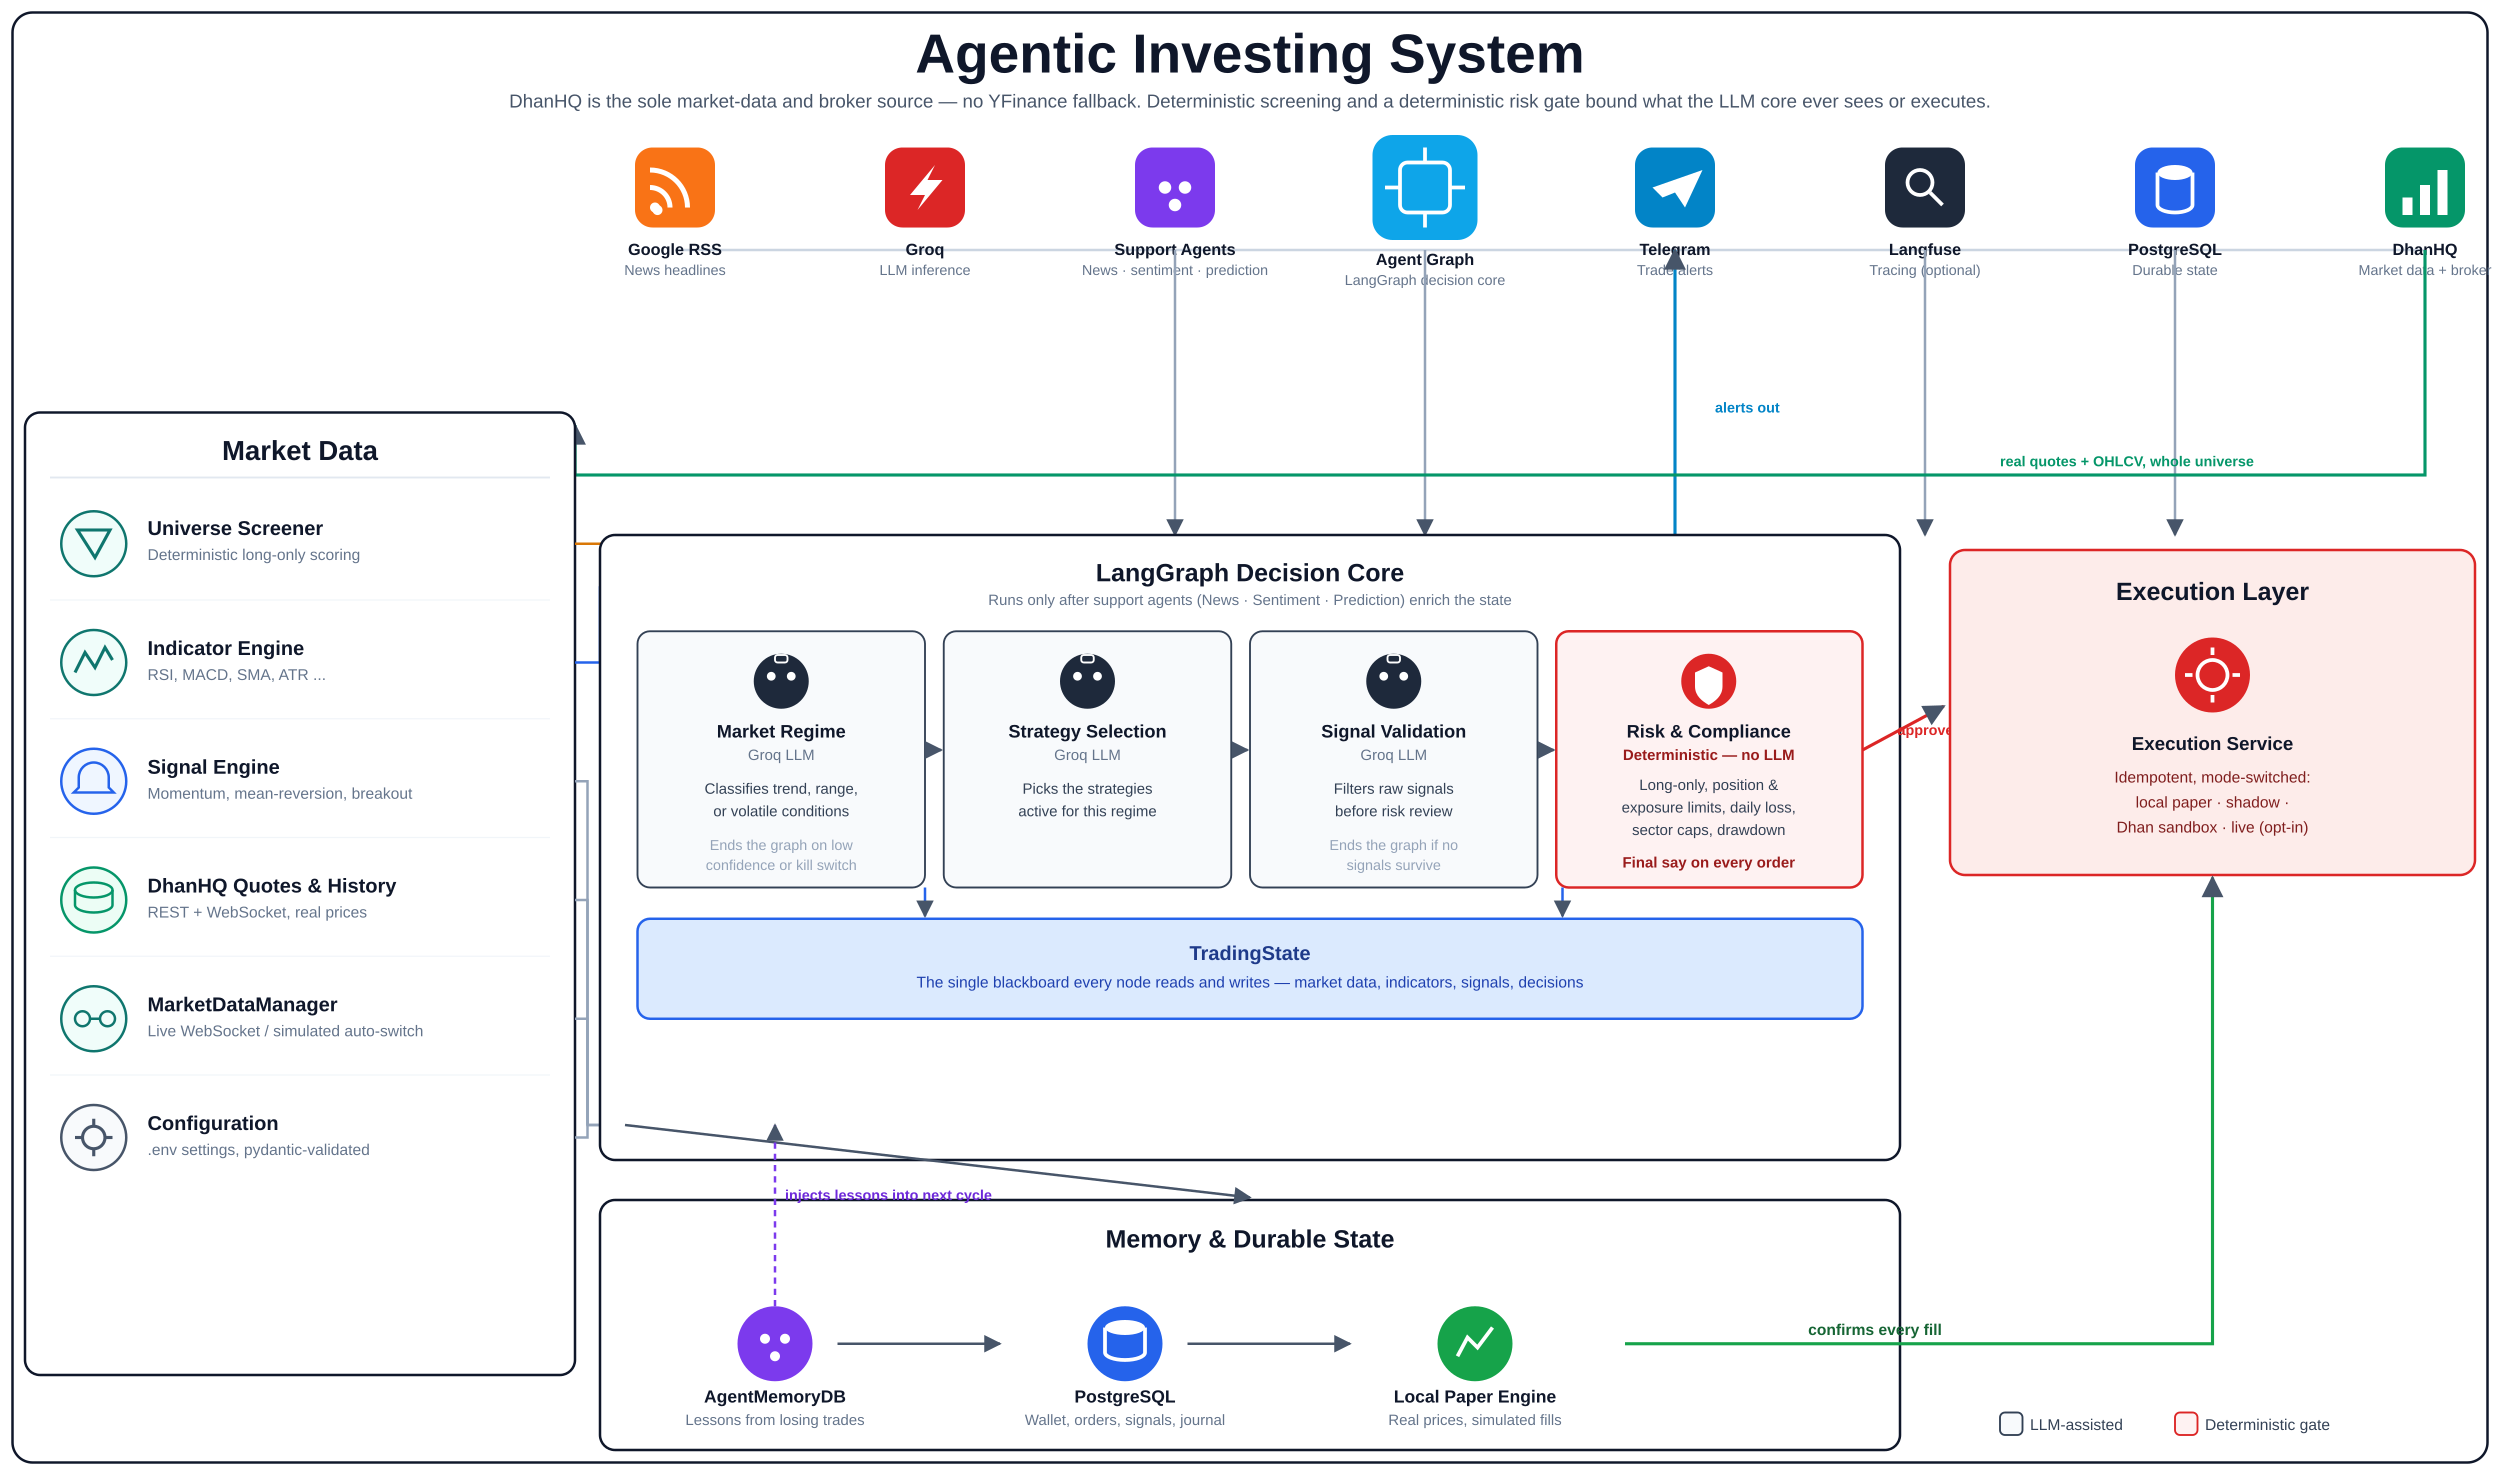
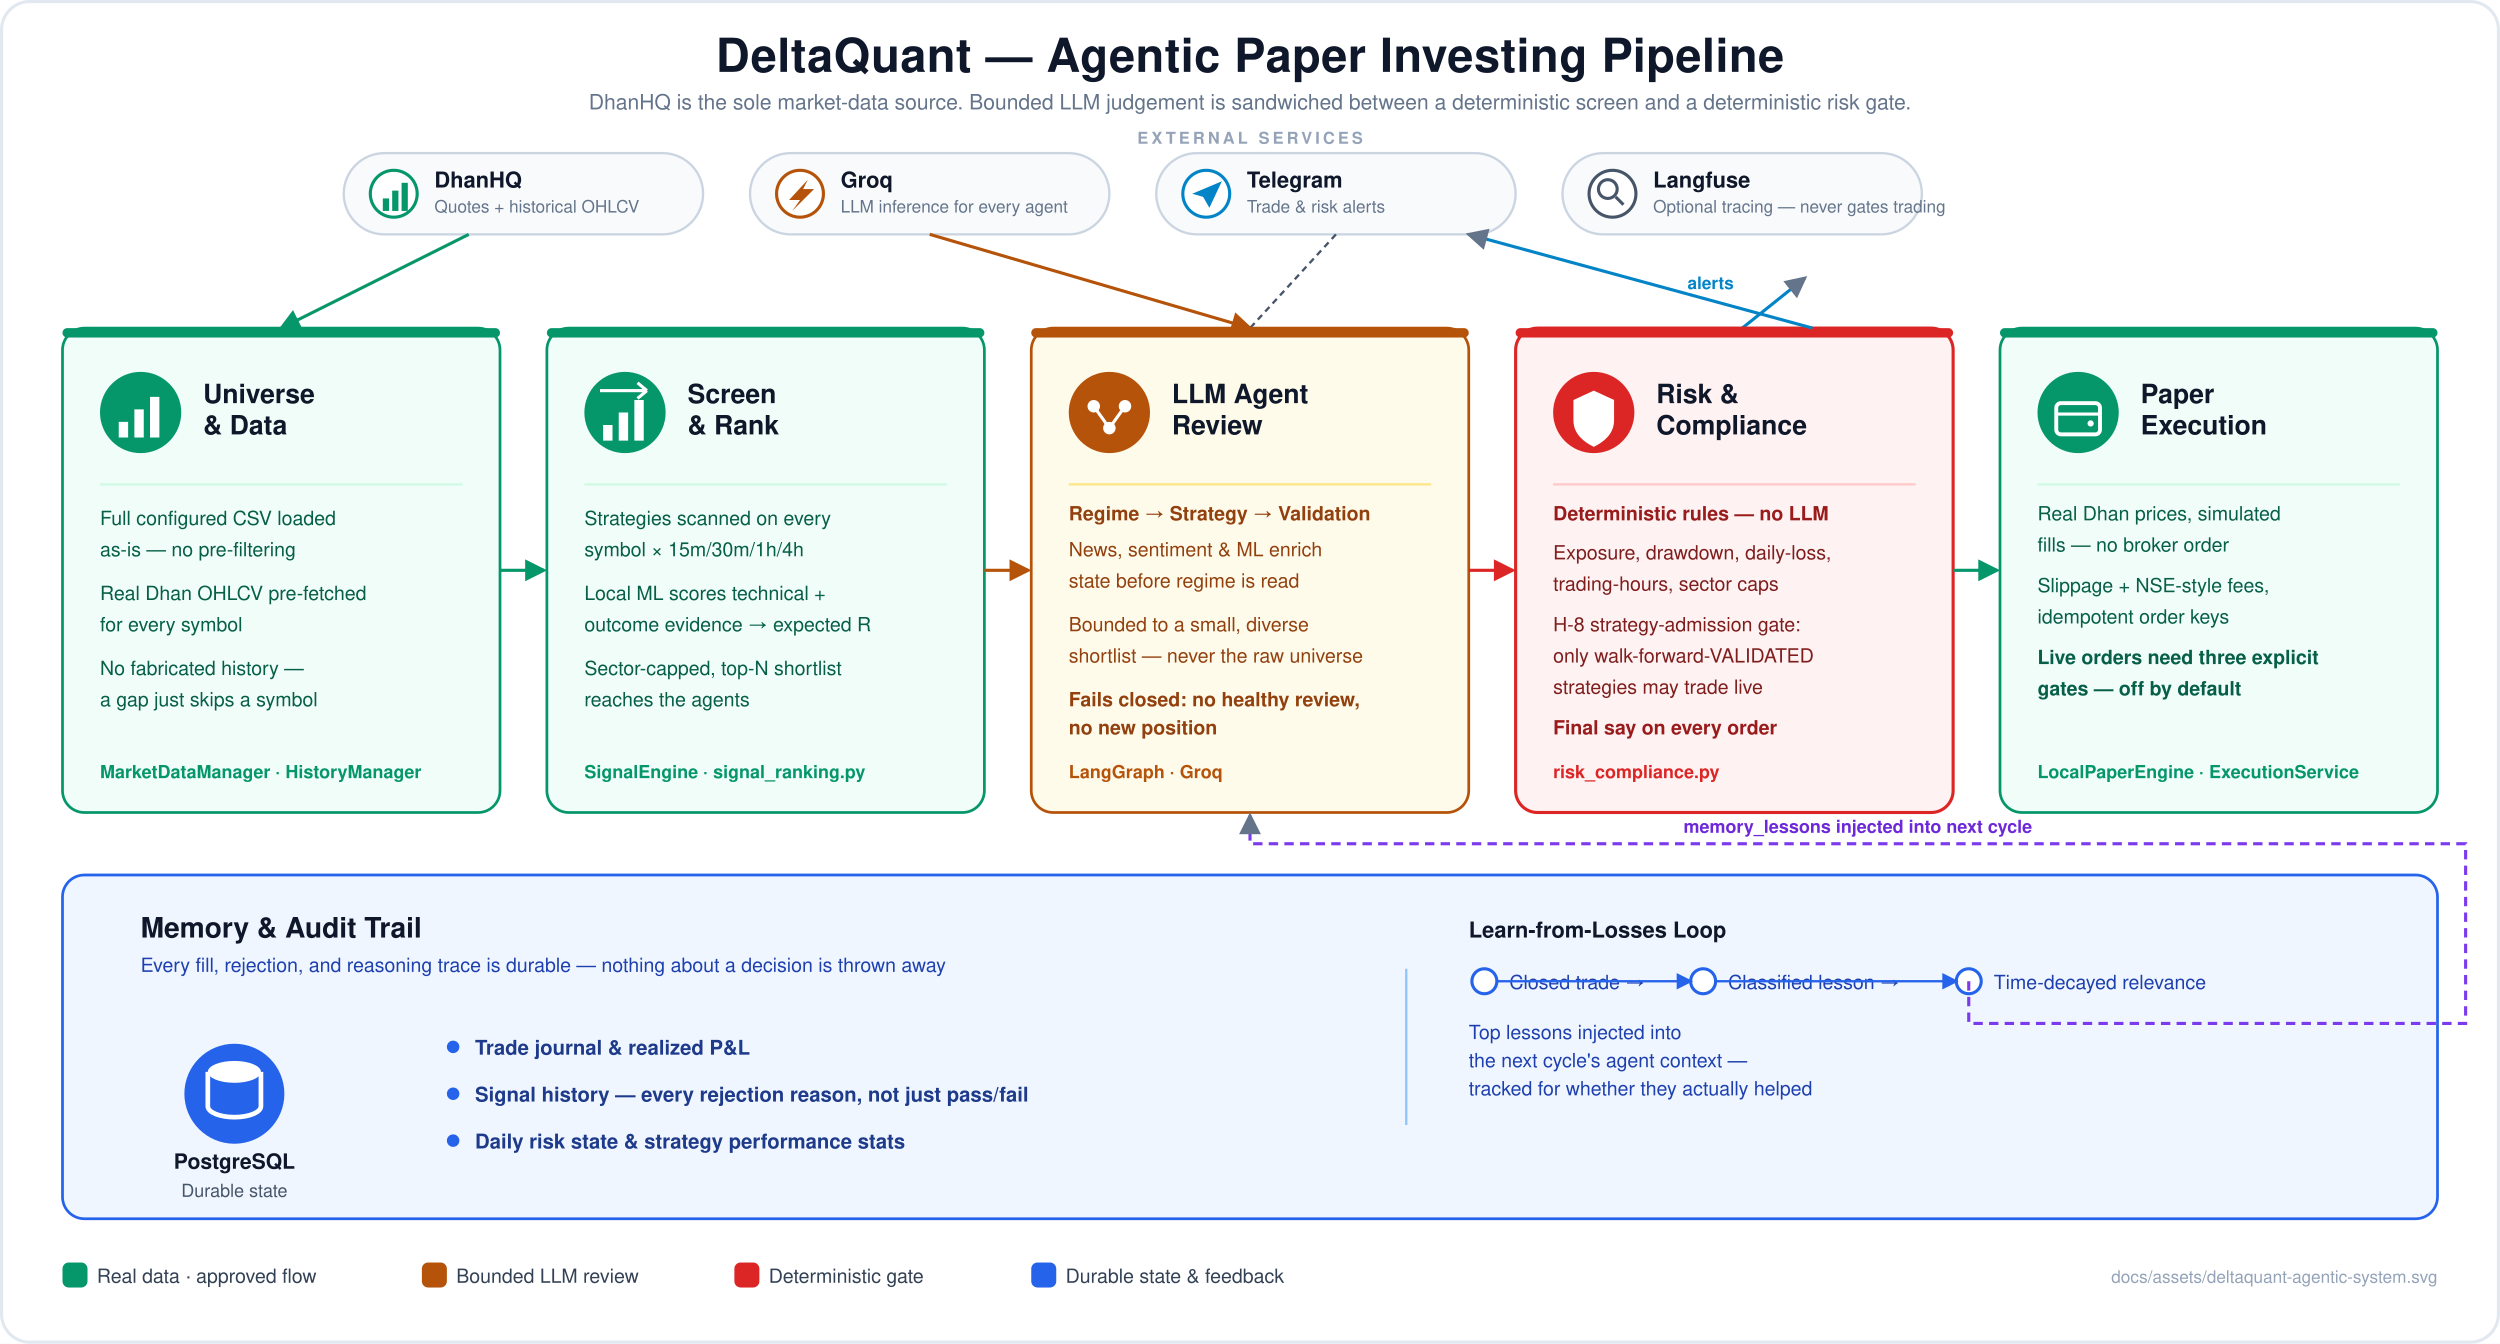
- <svg xmlns="http://www.w3.org/2000/svg" viewBox="0 0 2000 1180" role="img" aria-label="DeltaQuant agentic trading system: external services feed a deterministic market-data pipeline and a four-agent LangGraph decision core; the risk-approved output reaches an execution layer, while durable memory (Postgres, AgentMemoryDB, the local paper engine) records every trade and feeds lessons back into the pipeline.">
+ <svg xmlns="http://www.w3.org/2000/svg" viewBox="0 0 1600 860" role="img" aria-label="DeltaQuant pipeline: DhanHQ, Groq, Telegram and Langfuse feed a five-stage flow -- Universe and Data, Screen and Rank, LLM Agent Review, Risk and Compliance, and Paper Execution -- with a Postgres-backed memory and audit layer feeding lessons back into the next cycle.">
  <defs>
-     <marker id="arrow" viewBox="0 0 10 10" refX="9" refY="5" markerWidth="7" markerHeight="7" orient="auto-start-reverse">
-       <path d="M0,0 L10,5 L0,10 z" fill="#475569" />
+     <marker id="arrow" viewBox="0 0 10 10" refX="8.5" refY="5" markerWidth="7" markerHeight="7" orient="auto-start-reverse">
+       <path d="M0,0 L10,5 L0,10 z" fill="#64748b" />
+     </marker>
+     <marker id="arrowGreen" viewBox="0 0 10 10" refX="8.5" refY="5" markerWidth="7" markerHeight="7" orient="auto-start-reverse">
+       <path d="M0,0 L10,5 L0,10 z" fill="#059669" />
+     </marker>
+     <marker id="arrowAmber" viewBox="0 0 10 10" refX="8.5" refY="5" markerWidth="7" markerHeight="7" orient="auto-start-reverse">
+       <path d="M0,0 L10,5 L0,10 z" fill="#b45309" />
+     </marker>
+     <marker id="arrowRed" viewBox="0 0 10 10" refX="8.5" refY="5" markerWidth="7" markerHeight="7" orient="auto-start-reverse">
+       <path d="M0,0 L10,5 L0,10 z" fill="#dc2626" />
+     </marker>
+     <marker id="arrowBlue" viewBox="0 0 10 10" refX="8.5" refY="5" markerWidth="7" markerHeight="7" orient="auto-start-reverse">
+       <path d="M0,0 L10,5 L0,10 z" fill="#2563eb" />
    </marker>
  </defs>
-   <rect x="0" y="0" width="2000" height="1180" fill="#ffffff" />
-   <rect x="10" y="10" width="1980" height="1160" rx="16" fill="none" stroke="#0f172a" stroke-width="2" />
-   <text x="1000" y="58" text-anchor="middle" font-family="Segoe UI, Arial, sans-serif" font-size="44" font-weight="800" fill="#0f172a">
-     Agentic Investing System
+   <rect x="0" y="0" width="1600" height="860" fill="#ffffff" />
+   <rect x="1" y="1" width="1598" height="858" rx="18" fill="none" stroke="#e2e8f0" stroke-width="2" />
+   <text x="800" y="46" text-anchor="middle" font-family="Segoe UI, Helvetica, Arial, sans-serif" font-size="30" font-weight="800" fill="#0f172a" letter-spacing="0.3">
+     DeltaQuant — Agentic Paper Investing Pipeline
  </text>
-   <text x="1000" y="86" text-anchor="middle" font-family="Segoe UI, Arial, sans-serif" font-size="15" fill="#475569">
-     DhanHQ is the sole market-data and broker source — no YFinance fallback. Deterministic screening and a deterministic risk gate bound what the LLM core ever sees or executes.
+   <text x="800" y="70" text-anchor="middle" font-family="Segoe UI, Helvetica, Arial, sans-serif" font-size="13.5" fill="#64748b">
+     DhanHQ is the sole market-data source. Bounded LLM judgement is sandwiched between a deterministic screen and a deterministic risk gate.
  </text>
-   <line x1="540" y1="200" x2="1940" y2="200" stroke="#cbd5e1" stroke-width="2" />
-   <g>
-     <rect x="508" y="118" width="64" height="64" rx="14" fill="#f97316" />
-     <path d="M 522 168 A 4 4 0 1 1 522 168.1" fill="#ffffff" />
-     <circle cx="524" cy="166" r="4" fill="#ffffff" />
-     <path d="M 520 150 a 16 16 0 0 1 16 16" fill="none" stroke="#ffffff" stroke-width="4" />
-     <path d="M 520 136 a 30 30 0 0 1 30 30" fill="none" stroke="#ffffff" stroke-width="4" />
-     <text x="540" y="204" text-anchor="middle" font-family="Segoe UI, Arial" font-size="13" font-weight="700" fill="#0f172a">Google RSS</text>
-     <text x="540" y="220" text-anchor="middle" font-family="Segoe UI, Arial" font-size="11.5" fill="#64748b">News headlines</text>
-   </g>
-   <g>
-     <rect x="708" y="118" width="64" height="64" rx="14" fill="#dc2626" />
-     <polygon points="748,132 728,156 740,156 734,168 754,144 742,144" fill="#ffffff" />
-     <text x="740" y="204" text-anchor="middle" font-family="Segoe UI, Arial" font-size="13" font-weight="700" fill="#0f172a">Groq</text>
-     <text x="740" y="220" text-anchor="middle" font-family="Segoe UI, Arial" font-size="11.5" fill="#64748b">LLM inference</text>
-   </g>
-   <g>
-     <rect x="908" y="118" width="64" height="64" rx="14" fill="#7c3aed" />
-     <circle cx="932" cy="150" r="5" fill="#ffffff" />
-     <circle cx="948" cy="150" r="5" fill="#ffffff" />
-     <circle cx="940" cy="164" r="5" fill="#ffffff" />
-     <text x="940" y="204" text-anchor="middle" font-family="Segoe UI, Arial" font-size="13" font-weight="700" fill="#0f172a">Support Agents</text>
-     <text x="940" y="220" text-anchor="middle" font-family="Segoe UI, Arial" font-size="11.5" fill="#64748b">News · sentiment · prediction</text>
-   </g>
-   <g>
-     <rect x="1098" y="108" width="84" height="84" rx="16" fill="#0ea5e9" />
-     <rect x="1120" y="130" width="40" height="40" rx="6" fill="none" stroke="#ffffff" stroke-width="3" />
-     <line x1="1140" y1="118" x2="1140" y2="130" stroke="#ffffff" stroke-width="3" />
-     <line x1="1140" y1="170" x2="1140" y2="182" stroke="#ffffff" stroke-width="3" />
-     <line x1="1108" y1="150" x2="1120" y2="150" stroke="#ffffff" stroke-width="3" />
-     <line x1="1160" y1="150" x2="1172" y2="150" stroke="#ffffff" stroke-width="3" />
-     <text x="1140" y="212" text-anchor="middle" font-family="Segoe UI, Arial" font-size="13" font-weight="700" fill="#0f172a">Agent Graph</text>
-     <text x="1140" y="228" text-anchor="middle" font-family="Segoe UI, Arial" font-size="11.5" fill="#64748b">LangGraph decision core</text>
-   </g>
-   <g>
-     <rect x="1308" y="118" width="64" height="64" rx="14" fill="#0284c7" />
-     <polygon points="1322,150 1362,136 1348,166 1340,154 1330,158" fill="#ffffff" />
-     <text x="1340" y="204" text-anchor="middle" font-family="Segoe UI, Arial" font-size="13" font-weight="700" fill="#0f172a">Telegram</text>
-     <text x="1340" y="220" text-anchor="middle" font-family="Segoe UI, Arial" font-size="11.5" fill="#64748b">Trade alerts</text>
-   </g>
-   <g>
-     <rect x="1508" y="118" width="64" height="64" rx="14" fill="#1e293b" />
-     <circle cx="1536" cy="146" r="10" fill="none" stroke="#ffffff" stroke-width="3" />
-     <line x1="1544" y1="154" x2="1554" y2="164" stroke="#ffffff" stroke-width="3" />
-     <text x="1540" y="204" text-anchor="middle" font-family="Segoe UI, Arial" font-size="13" font-weight="700" fill="#0f172a">Langfuse</text>
-     <text x="1540" y="220" text-anchor="middle" font-family="Segoe UI, Arial" font-size="11.5" fill="#64748b">Tracing (optional)</text>
-   </g>
-   <g>
-     <rect x="1708" y="118" width="64" height="64" rx="14" fill="#2563eb" />
-     <ellipse cx="1740" cy="138" rx="14" ry="6" fill="#ffffff" />
-     <path d="M 1726 138 L 1726 164 A 14 6 0 0 0 1754 164 L 1754 138" fill="none" stroke="#ffffff" stroke-width="3" />
-     <text x="1740" y="204" text-anchor="middle" font-family="Segoe UI, Arial" font-size="13" font-weight="700" fill="#0f172a">PostgreSQL</text>
-     <text x="1740" y="220" text-anchor="middle" font-family="Segoe UI, Arial" font-size="11.5" fill="#64748b">Durable state</text>
-   </g>
-   <g>
-     <rect x="1908" y="118" width="64" height="64" rx="14" fill="#059669" />
-     <rect x="1922" y="158" width="8" height="14" fill="#ffffff" />
-     <rect x="1936" y="148" width="8" height="24" fill="#ffffff" />
-     <rect x="1950" y="136" width="8" height="36" fill="#ffffff" />
-     <text x="1940" y="204" text-anchor="middle" font-family="Segoe UI, Arial" font-size="13" font-weight="700" fill="#0f172a">DhanHQ</text>
-     <text x="1940" y="220" text-anchor="middle" font-family="Segoe UI, Arial" font-size="11.5" fill="#64748b">Market data + broker</text>
-   </g>
-   <g stroke="#94a3b8" stroke-width="2" marker-end="url(#arrow)" fill="none">
-     <line x1="940" y1="200" x2="940" y2="428" />
-     <line x1="1140" y1="200" x2="1140" y2="428" />
-     <line x1="1540" y1="200" x2="1540" y2="428" />
-     <line x1="1740" y1="200" x2="1740" y2="428" />
-   </g>
-   <g stroke="#0284c7" stroke-width="2.5" marker-end="url(#arrow)" fill="none">
-     <line x1="1340" y1="428" x2="1340" y2="200" />
-   </g>
-   <text x="1372" y="330" font-family="Segoe UI, Arial" font-size="11.5" fill="#0284c7" font-weight="600">alerts out</text>
-   <polyline points="1940,200 1940,380 460,380 460,340" fill="none" stroke="#059669" stroke-width="2.5" marker-end="url(#arrow)" />
-   <text x="1600" y="373" font-family="Segoe UI, Arial" font-size="11.5" fill="#059669" font-weight="600">real quotes + OHLCV, whole universe</text>
-   <rect x="20" y="330" width="440" height="770" rx="12" fill="#ffffff" stroke="#0f172a" stroke-width="2" />
-   <text x="240" y="368" text-anchor="middle" font-family="Segoe UI, Arial" font-size="22" font-weight="800" fill="#0f172a">Market Data</text>
-   <line x1="40" y1="382" x2="440" y2="382" stroke="#e2e8f0" stroke-width="1.5" />
-   <g>
-     <circle cx="75" cy="435" r="26" fill="#f0fdfa" stroke="#0f766e" stroke-width="2" />
-     <path d="M 62 424 L 88 424 L 76 446 Z" fill="none" stroke="#0f766e" stroke-width="2.5" />
-     <text x="118" y="428" font-family="Segoe UI, Arial" font-size="16" font-weight="700" fill="#0f172a">Universe Screener</text>
-     <text x="118" y="448" font-family="Segoe UI, Arial" font-size="12.5" fill="#64748b">Deterministic long-only scoring</text>
-   </g>
-   <line x1="40" y1="480" x2="440" y2="480" stroke="#f1f5f9" stroke-width="1" />
-   <g>
-     <circle cx="75" cy="530" r="26" fill="#f0fdfa" stroke="#0f766e" stroke-width="2" />
-     <polyline points="60,538 68,522 76,534 84,518 90,528" fill="none" stroke="#0f766e" stroke-width="2.5" />
-     <text x="118" y="524" font-family="Segoe UI, Arial" font-size="16" font-weight="700" fill="#0f172a">Indicator Engine</text>
-     <text x="118" y="544" font-family="Segoe UI, Arial" font-size="12.5" fill="#64748b">RSI, MACD, SMA, ATR ...</text>
-   </g>
-   <line x1="40" y1="575" x2="440" y2="575" stroke="#f1f5f9" stroke-width="1" />
-   <g>
-     <circle cx="75" cy="625" r="26" fill="#eff6ff" stroke="#2563eb" stroke-width="2" />
-     <path d="M 75 610 a 12 12 0 0 1 12 12 v 8 l 4 4 h -32 l 4 -4 v -8 a 12 12 0 0 1 12 -12 z" fill="none" stroke="#2563eb" stroke-width="2" />
-     <text x="118" y="619" font-family="Segoe UI, Arial" font-size="16" font-weight="700" fill="#0f172a">Signal Engine</text>
-     <text x="118" y="639" font-family="Segoe UI, Arial" font-size="12.5" fill="#64748b">Momentum, mean-reversion, breakout</text>
-   </g>
-   <line x1="40" y1="670" x2="440" y2="670" stroke="#f1f5f9" stroke-width="1" />
-   <g>
-     <circle cx="75" cy="720" r="26" fill="#ecfdf5" stroke="#059669" stroke-width="2" />
-     <ellipse cx="75" cy="712" rx="15" ry="6" fill="none" stroke="#059669" stroke-width="2" />
-     <path d="M 60 712 v 12 a 15 6 0 0 0 30 0 v -12" fill="none" stroke="#059669" stroke-width="2" />
-     <text x="118" y="714" font-family="Segoe UI, Arial" font-size="16" font-weight="700" fill="#0f172a">DhanHQ Quotes &amp; History</text>
-     <text x="118" y="734" font-family="Segoe UI, Arial" font-size="12.5" fill="#64748b">REST + WebSocket, real prices</text>
-   </g>
-   <line x1="40" y1="765" x2="440" y2="765" stroke="#f1f5f9" stroke-width="1" />
-   <g>
-     <circle cx="75" cy="815" r="26" fill="#f0fdfa" stroke="#0f766e" stroke-width="2" />
-     <circle cx="66" cy="815" r="6" fill="none" stroke="#0f766e" stroke-width="2" />
-     <circle cx="86" cy="815" r="6" fill="none" stroke="#0f766e" stroke-width="2" />
-     <line x1="72" y1="815" x2="80" y2="815" stroke="#0f766e" stroke-width="2" />
-     <text x="118" y="809" font-family="Segoe UI, Arial" font-size="16" font-weight="700" fill="#0f172a">MarketDataManager</text>
-     <text x="118" y="829" font-family="Segoe UI, Arial" font-size="12.5" fill="#64748b">Live WebSocket / simulated auto-switch</text>
-   </g>
-   <line x1="40" y1="860" x2="440" y2="860" stroke="#f1f5f9" stroke-width="1" />
-   <g>
-     <circle cx="75" cy="910" r="26" fill="#f8fafc" stroke="#475569" stroke-width="2" />
-     <circle cx="75" cy="910" r="9" fill="none" stroke="#475569" stroke-width="2.5" />
-     <line x1="75" y1="895" x2="75" y2="901" stroke="#475569" stroke-width="2.5" />
-     <line x1="75" y1="919" x2="75" y2="925" stroke="#475569" stroke-width="2.5" />
-     <line x1="60" y1="910" x2="66" y2="910" stroke="#475569" stroke-width="2.5" />
-     <line x1="84" y1="910" x2="90" y2="910" stroke="#475569" stroke-width="2.5" />
-     <text x="118" y="904" font-family="Segoe UI, Arial" font-size="16" font-weight="700" fill="#0f172a">Configuration</text>
-     <text x="118" y="924" font-family="Segoe UI, Arial" font-size="12.5" fill="#64748b">.env settings, pydantic-validated</text>
-   </g>
-   <path d="M 460 435 L 500 435 L 500 470 L 560 470" fill="none" stroke="#d97706" stroke-width="2" marker-end="url(#arrow)" />
-   <path d="M 460 530 L 480 530 L 480 470 L 520 470" fill="none" stroke="#2563eb" stroke-width="2" marker-end="url(#arrow)" />
-   <path d="M 460 625 L 470 625 L 470 900 L 500 900" fill="none" stroke="#94a3b8" stroke-width="2" />
-   <path d="M 460 720 L 470 720 L 470 900" fill="none" stroke="#94a3b8" stroke-width="2" />
-   <path d="M 460 815 L 470 815 L 470 900" fill="none" stroke="#94a3b8" stroke-width="2" />
-   <path d="M 460 910 L 470 910 L 470 900" fill="none" stroke="#94a3b8" stroke-width="2" />
-   <path d="M 470 900 L 500 900" fill="none" stroke="#94a3b8" stroke-width="2" marker-end="url(#arrow)" />
-   <rect x="480" y="428" width="1040" height="500" rx="12" fill="#ffffff" stroke="#0f172a" stroke-width="2" />
-   <text x="1000" y="465" text-anchor="middle" font-family="Segoe UI, Arial" font-size="20" font-weight="800" fill="#0f172a">LangGraph Decision Core</text>
-   <text x="1000" y="484" text-anchor="middle" font-family="Segoe UI, Arial" font-size="12" fill="#64748b">Runs only after support agents (News · Sentiment · Prediction) enrich the state</text>
-   <g>
-     <rect x="510" y="505" width="230" height="205" rx="10" fill="#f8fafc" stroke="#334155" stroke-width="1.5" />
-     <circle cx="625" cy="545" r="22" fill="#1e293b" />
-     <circle cx="617" cy="541" r="3.5" fill="#ffffff" />
-     <circle cx="633" cy="541" r="3.5" fill="#ffffff" />
-     <rect x="620" y="524" width="10" height="6" rx="2" fill="#1e293b" stroke="#ffffff" stroke-width="1.5" />
-     <text x="625" y="590" text-anchor="middle" font-family="Segoe UI, Arial" font-size="14.5" font-weight="700" fill="#0f172a">Market Regime</text>
-     <text x="625" y="608" text-anchor="middle" font-family="Segoe UI, Arial" font-size="12" fill="#64748b">Groq LLM</text>
-     <text x="625" y="635" text-anchor="middle" font-family="Segoe UI, Arial" font-size="12" fill="#334155">Classifies trend, range,</text>
-     <text x="625" y="653" text-anchor="middle" font-family="Segoe UI, Arial" font-size="12" fill="#334155">or volatile conditions</text>
-     <text x="625" y="680" text-anchor="middle" font-family="Segoe UI, Arial" font-size="11.5" fill="#94a3b8">Ends the graph on low</text>
-     <text x="625" y="696" text-anchor="middle" font-family="Segoe UI, Arial" font-size="11.5" fill="#94a3b8">confidence or kill switch</text>
-   </g>
-   <g>
-     <rect x="755" y="505" width="230" height="205" rx="10" fill="#f8fafc" stroke="#334155" stroke-width="1.5" />
-     <circle cx="870" cy="545" r="22" fill="#1e293b" />
-     <circle cx="862" cy="541" r="3.5" fill="#ffffff" />
-     <circle cx="878" cy="541" r="3.5" fill="#ffffff" />
-     <rect x="865" y="524" width="10" height="6" rx="2" fill="#1e293b" stroke="#ffffff" stroke-width="1.5" />
-     <text x="870" y="590" text-anchor="middle" font-family="Segoe UI, Arial" font-size="14.5" font-weight="700" fill="#0f172a">Strategy Selection</text>
-     <text x="870" y="608" text-anchor="middle" font-family="Segoe UI, Arial" font-size="12" fill="#64748b">Groq LLM</text>
-     <text x="870" y="635" text-anchor="middle" font-family="Segoe UI, Arial" font-size="12" fill="#334155">Picks the strategies</text>
-     <text x="870" y="653" text-anchor="middle" font-family="Segoe UI, Arial" font-size="12" fill="#334155">active for this regime</text>
-   </g>
-   <g>
-     <rect x="1000" y="505" width="230" height="205" rx="10" fill="#f8fafc" stroke="#334155" stroke-width="1.5" />
-     <circle cx="1115" cy="545" r="22" fill="#1e293b" />
-     <circle cx="1107" cy="541" r="3.5" fill="#ffffff" />
-     <circle cx="1123" cy="541" r="3.5" fill="#ffffff" />
-     <rect x="1110" y="524" width="10" height="6" rx="2" fill="#1e293b" stroke="#ffffff" stroke-width="1.5" />
-     <text x="1115" y="590" text-anchor="middle" font-family="Segoe UI, Arial" font-size="14.5" font-weight="700" fill="#0f172a">Signal Validation</text>
-     <text x="1115" y="608" text-anchor="middle" font-family="Segoe UI, Arial" font-size="12" fill="#64748b">Groq LLM</text>
-     <text x="1115" y="635" text-anchor="middle" font-family="Segoe UI, Arial" font-size="12" fill="#334155">Filters raw signals</text>
-     <text x="1115" y="653" text-anchor="middle" font-family="Segoe UI, Arial" font-size="12" fill="#334155">before risk review</text>
-     <text x="1115" y="680" text-anchor="middle" font-family="Segoe UI, Arial" font-size="11.5" fill="#94a3b8">Ends the graph if no</text>
-     <text x="1115" y="696" text-anchor="middle" font-family="Segoe UI, Arial" font-size="11.5" fill="#94a3b8">signals survive</text>
-   </g>
-   <g>
-     <rect x="1245" y="505" width="245" height="205" rx="10" fill="#fef2f2" stroke="#dc2626" stroke-width="2" />
-     <circle cx="1367" cy="545" r="22" fill="#dc2626" />
-     <path d="M 1367 533 l 11 5 v 11 c 0 8 -6 12 -11 15 c -5 -3 -11 -7 -11 -15 v -11 z" fill="#ffffff" />
-     <text x="1367" y="590" text-anchor="middle" font-family="Segoe UI, Arial" font-size="14.5" font-weight="700" fill="#0f172a">Risk &amp; Compliance</text>
-     <text x="1367" y="608" text-anchor="middle" font-family="Segoe UI, Arial" font-size="12" fill="#991b1b" font-weight="600">Deterministic — no LLM</text>
-     <text x="1367" y="632" text-anchor="middle" font-family="Segoe UI, Arial" font-size="12" fill="#334155">Long-only, position &amp;</text>
-     <text x="1367" y="650" text-anchor="middle" font-family="Segoe UI, Arial" font-size="12" fill="#334155">exposure limits, daily loss,</text>
-     <text x="1367" y="668" text-anchor="middle" font-family="Segoe UI, Arial" font-size="12" fill="#334155">sector caps, drawdown</text>
-     <text x="1367" y="694" text-anchor="middle" font-family="Segoe UI, Arial" font-size="12" fill="#991b1b" font-weight="700">Final say on every order</text>
-   </g>
-   <g stroke="#475569" stroke-width="2" marker-end="url(#arrow)">
-     <line x1="742" y1="600" x2="753" y2="600" />
-     <line x1="987" y1="600" x2="998" y2="600" />
-     <line x1="1232" y1="600" x2="1243" y2="600" />
-   </g>
-   <rect x="510" y="735" width="980" height="80" rx="10" fill="#dbeafe" stroke="#2563eb" stroke-width="2" />
-   <text x="1000" y="768" text-anchor="middle" font-family="Segoe UI, Arial" font-size="16" font-weight="700" fill="#1e3a8a">TradingState</text>
-   <text x="1000" y="790" text-anchor="middle" font-family="Segoe UI, Arial" font-size="12.5" fill="#1e40af">The single blackboard every node reads and writes — market data, indicators, signals, decisions</text>
-   <g stroke="#2563eb" stroke-width="2" marker-end="url(#arrow)">
-     <line x1="740" y1="710" x2="740" y2="733" />
-     <line x1="1250" y1="710" x2="1250" y2="733" />
-   </g>
-   <line x1="1490" y1="600" x2="1555" y2="565" stroke="#dc2626" stroke-width="2.5" marker-end="url(#arrow)" />
-   <text x="1518" y="588" font-family="Segoe UI, Arial" font-size="11.5" font-weight="600" fill="#dc2626">approved orders</text>
-   <rect x="1560" y="440" width="420" height="260" rx="12" fill="#fdecea" stroke="#dc2626" stroke-width="2" />
-   <text x="1770" y="480" text-anchor="middle" font-family="Segoe UI, Arial" font-size="20" font-weight="800" fill="#0f172a">Execution Layer</text>
-   <circle cx="1770" cy="540" r="30" fill="#dc2626" />
-   <circle cx="1770" cy="540" r="12" fill="none" stroke="#ffffff" stroke-width="3" />
-   <line x1="1770" y1="518" x2="1770" y2="524" stroke="#ffffff" stroke-width="3" />
-   <line x1="1770" y1="556" x2="1770" y2="562" stroke="#ffffff" stroke-width="3" />
-   <line x1="1748" y1="540" x2="1754" y2="540" stroke="#ffffff" stroke-width="3" />
-   <line x1="1786" y1="540" x2="1792" y2="540" stroke="#ffffff" stroke-width="3" />
-   <text x="1770" y="600" text-anchor="middle" font-family="Segoe UI, Arial" font-size="15" font-weight="700" fill="#0f172a">Execution Service</text>
-   <text x="1770" y="626" text-anchor="middle" font-family="Segoe UI, Arial" font-size="12.5" fill="#7f1d1d">Idempotent, mode-switched:</text>
-   <text x="1770" y="646" text-anchor="middle" font-family="Segoe UI, Arial" font-size="12.5" fill="#7f1d1d">local paper · shadow ·</text>
-   <text x="1770" y="666" text-anchor="middle" font-family="Segoe UI, Arial" font-size="12.5" fill="#7f1d1d">Dhan sandbox · live (opt-in)</text>
-   <rect x="480" y="960" width="1040" height="200" rx="12" fill="#ffffff" stroke="#0f172a" stroke-width="2" />
-   <text x="1000" y="998" text-anchor="middle" font-family="Segoe UI, Arial" font-size="20" font-weight="800" fill="#0f172a">Memory &amp; Durable State</text>
-   <g stroke="#475569" stroke-width="2" marker-end="url(#arrow)">
-     <line x1="500" y1="900" x2="1000" y2="958" />
-   </g>
-   <g>
-     <circle cx="620" cy="1075" r="30" fill="#7c3aed" />
-     <circle cx="612" cy="1071" r="4" fill="#ffffff" />
-     <circle cx="628" cy="1071" r="4" fill="#ffffff" />
-     <circle cx="620" cy="1085" r="4" fill="#ffffff" />
-     <text x="620" y="1122" text-anchor="middle" font-family="Segoe UI, Arial" font-size="14" font-weight="700" fill="#0f172a">AgentMemoryDB</text>
-     <text x="620" y="1140" text-anchor="middle" font-family="Segoe UI, Arial" font-size="12" fill="#64748b">Lessons from losing trades</text>
-   </g>
-   <line x1="670" y1="1075" x2="800" y2="1075" stroke="#475569" stroke-width="2" marker-end="url(#arrow)" />
-   <g>
-     <circle cx="900" cy="1075" r="30" fill="#2563eb" />
-     <ellipse cx="900" cy="1062" rx="16" ry="6" fill="#ffffff" />
-     <path d="M 884 1062 v 20 a 16 6 0 0 0 32 0 v -20" fill="none" stroke="#ffffff" stroke-width="3" />
-     <text x="900" y="1122" text-anchor="middle" font-family="Segoe UI, Arial" font-size="14" font-weight="700" fill="#0f172a">PostgreSQL</text>
-     <text x="900" y="1140" text-anchor="middle" font-family="Segoe UI, Arial" font-size="12" fill="#64748b">Wallet, orders, signals, journal</text>
-   </g>
-   <line x1="950" y1="1075" x2="1080" y2="1075" stroke="#475569" stroke-width="2" marker-end="url(#arrow)" />
-   <g>
-     <circle cx="1180" cy="1075" r="30" fill="#16a34a" />
-     <polyline points="1166,1085 1174,1070 1182,1078 1194,1062" fill="none" stroke="#ffffff" stroke-width="3" />
-     <text x="1180" y="1122" text-anchor="middle" font-family="Segoe UI, Arial" font-size="14" font-weight="700" fill="#0f172a">Local Paper Engine</text>
-     <text x="1180" y="1140" text-anchor="middle" font-family="Segoe UI, Arial" font-size="12" fill="#64748b">Real prices, simulated fills</text>
-   </g>
-   <path d="M 620 1045 L 620 900" fill="none" stroke="#7c3aed" stroke-width="2" stroke-dasharray="5,4" marker-end="url(#arrow)" />
-   <text x="628" y="960" font-family="Segoe UI, Arial" font-size="11.5" font-weight="600" fill="#6d28d9">injects lessons into next cycle</text>
-   <path d="M 1300 1075 L 1770 1075 L 1770 702" fill="none" stroke="#16a34a" stroke-width="2.5" marker-end="url(#arrow)" />
-   <text x="1500" y="1068" text-anchor="middle" font-family="Segoe UI, Arial" font-size="12.5" font-weight="700" fill="#166534">confirms every fill</text>
-   <g font-family="Segoe UI, Arial" font-size="12.5" fill="#334155">
-     <rect x="1600" y="1130" width="18" height="18" rx="4" fill="#f8fafc" stroke="#334155" stroke-width="1.5" />
-     <text x="1624" y="1144">LLM-assisted</text>
-     <rect x="1740" y="1130" width="18" height="18" rx="4" fill="#fef2f2" stroke="#dc2626" stroke-width="1.5" />
-     <text x="1764" y="1144">Deterministic gate</text>
-   </g>
+   <text x="800" y="92" text-anchor="middle" font-family="Segoe UI, Helvetica, Arial, sans-serif" font-size="10.5" font-weight="700" fill="#94a3b8" letter-spacing="2">EXTERNAL SERVICES</text>
+   <g>
+     <rect x="220" y="98" width="230" height="52" rx="26" fill="#f8fafc" stroke="#cbd5e1" stroke-width="1.5" />
+     <circle cx="252" cy="124" r="15" fill="#ffffff" stroke="#059669" stroke-width="2" />
+     <rect x="245" y="127" width="4" height="8" fill="#059669" />
+     <rect x="251" y="122" width="4" height="13" fill="#059669" />
+     <rect x="257" y="117" width="4" height="18" fill="#059669" />
+     <text x="278" y="120" font-family="Segoe UI, Helvetica, Arial, sans-serif" font-size="14" font-weight="700" fill="#0f172a">DhanHQ</text>
+     <text x="278" y="136" font-family="Segoe UI, Helvetica, Arial, sans-serif" font-size="11" fill="#64748b">Quotes + historical OHLCV</text>
+   </g>
+   <g>
+     <rect x="480" y="98" width="230" height="52" rx="26" fill="#f8fafc" stroke="#cbd5e1" stroke-width="1.5" />
+     <circle cx="512" cy="124" r="15" fill="#ffffff" stroke="#b45309" stroke-width="2" />
+     <path d="M 517 115 L 505 128 L 512 128 L 507 135 L 521 121 L 514 121 Z" fill="#b45309" />
+     <text x="538" y="120" font-family="Segoe UI, Helvetica, Arial, sans-serif" font-size="14" font-weight="700" fill="#0f172a">Groq</text>
+     <text x="538" y="136" font-family="Segoe UI, Helvetica, Arial, sans-serif" font-size="11" fill="#64748b">LLM inference for every agent</text>
+   </g>
+   <g>
+     <rect x="740" y="98" width="230" height="52" rx="26" fill="#f8fafc" stroke="#cbd5e1" stroke-width="1.5" />
+     <circle cx="772" cy="124" r="15" fill="#ffffff" stroke="#0284c7" stroke-width="2" />
+     <path d="M 763 124 L 782 116 L 774 133 L 770 126 Z" fill="#0284c7" />
+     <text x="798" y="120" font-family="Segoe UI, Helvetica, Arial, sans-serif" font-size="14" font-weight="700" fill="#0f172a">Telegram</text>
+     <text x="798" y="136" font-family="Segoe UI, Helvetica, Arial, sans-serif" font-size="11" fill="#64748b">Trade &amp; risk alerts</text>
+   </g>
+   <g>
+     <rect x="1000" y="98" width="230" height="52" rx="26" fill="#f8fafc" stroke="#cbd5e1" stroke-width="1.5" />
+     <circle cx="1032" cy="124" r="15" fill="#ffffff" stroke="#475569" stroke-width="2" />
+     <circle cx="1029" cy="121" r="6" fill="none" stroke="#475569" stroke-width="2" />
+     <line x1="1034" y1="126" x2="1039" y2="131" stroke="#475569" stroke-width="2" />
+     <text x="1058" y="120" font-family="Segoe UI, Helvetica, Arial, sans-serif" font-size="14" font-weight="700" fill="#0f172a">Langfuse</text>
+     <text x="1058" y="136" font-family="Segoe UI, Helvetica, Arial, sans-serif" font-size="11" fill="#64748b">Optional tracing — never gates trading</text>
+   </g>
+   <path d="M 300 150 L 180 210" fill="none" stroke="#059669" stroke-width="2" marker-end="url(#arrowGreen)" />
+   <path d="M 595 150 L 800 210" fill="none" stroke="#b45309" stroke-width="2" marker-end="url(#arrowAmber)" />
+   <path d="M 1155 178 L 1115 210" fill="none" stroke="#0284c7" stroke-width="2" stroke-dasharray="1,0" marker-start="url(#arrow)" />
+   <path d="M 855 150 L 800 210" fill="none" stroke="#475569" stroke-width="1.5" stroke-dasharray="4,3" />
+   <g>
+     <rect x="40" y="210" width="280" height="310" rx="14" fill="#f0fdf9" stroke="#059669" stroke-width="1.75" />
+     <rect x="40" y="210" width="280" height="6" rx="3" fill="#059669" />
+     <circle cx="90" cy="264" r="26" fill="#059669" />
+     <rect x="76" y="270" width="6" height="10" fill="#ffffff" />
+     <rect x="86" y="262" width="6" height="18" fill="#ffffff" />
+     <rect x="96" y="254" width="6" height="26" fill="#ffffff" />
+     <text x="130" y="258" font-family="Segoe UI, Helvetica, Arial, sans-serif" font-size="17" font-weight="800" fill="#0f172a">Universe</text>
+     <text x="130" y="278" font-family="Segoe UI, Helvetica, Arial, sans-serif" font-size="17" font-weight="800" fill="#0f172a">&amp; Data</text>
+     <line x1="64" y1="310" x2="296" y2="310" stroke="#d1fae5" stroke-width="1.5" />
+     <text x="64" y="336" font-family="Segoe UI, Helvetica, Arial, sans-serif" font-size="12.5" fill="#065f46">Full configured CSV loaded</text>
+     <text x="64" y="356" font-family="Segoe UI, Helvetica, Arial, sans-serif" font-size="12.5" fill="#065f46">as-is — no pre-filtering</text>
+     <text x="64" y="384" font-family="Segoe UI, Helvetica, Arial, sans-serif" font-size="12.5" fill="#065f46">Real Dhan OHLCV pre-fetched</text>
+     <text x="64" y="404" font-family="Segoe UI, Helvetica, Arial, sans-serif" font-size="12.5" fill="#065f46">for every symbol</text>
+     <text x="64" y="432" font-family="Segoe UI, Helvetica, Arial, sans-serif" font-size="12.5" fill="#065f46">No fabricated history —</text>
+     <text x="64" y="452" font-family="Segoe UI, Helvetica, Arial, sans-serif" font-size="12.5" fill="#065f46">a gap just skips a symbol</text>
+     <text x="64" y="498" font-family="Segoe UI, Helvetica, Arial, sans-serif" font-size="11.5" font-weight="700" fill="#059669">MarketDataManager · HistoryManager</text>
+   </g>
+   <line x1="320" y1="365" x2="348" y2="365" stroke="#059669" stroke-width="2" marker-end="url(#arrowGreen)" />
+   <g>
+     <rect x="350" y="210" width="280" height="310" rx="14" fill="#f0fdf9" stroke="#059669" stroke-width="1.75" />
+     <rect x="350" y="210" width="280" height="6" rx="3" fill="#059669" />
+     <circle cx="400" cy="264" r="26" fill="#059669" />
+     <rect x="386" y="272" width="6" height="10" fill="#ffffff" />
+     <rect x="396" y="264" width="6" height="18" fill="#ffffff" />
+     <rect x="406" y="256" width="6" height="26" fill="#ffffff" />
+     <path d="M 384 250 L 414 250 M 414 250 l -6 -5 M 414 250 l -6 5" fill="none" stroke="#ffffff" stroke-width="2" />
+     <text x="440" y="258" font-family="Segoe UI, Helvetica, Arial, sans-serif" font-size="17" font-weight="800" fill="#0f172a">Screen</text>
+     <text x="440" y="278" font-family="Segoe UI, Helvetica, Arial, sans-serif" font-size="17" font-weight="800" fill="#0f172a">&amp; Rank</text>
+     <line x1="374" y1="310" x2="606" y2="310" stroke="#d1fae5" stroke-width="1.5" />
+     <text x="374" y="336" font-family="Segoe UI, Helvetica, Arial, sans-serif" font-size="12.5" fill="#065f46">Strategies scanned on every</text>
+     <text x="374" y="356" font-family="Segoe UI, Helvetica, Arial, sans-serif" font-size="12.5" fill="#065f46">symbol × 15m/30m/1h/4h</text>
+     <text x="374" y="384" font-family="Segoe UI, Helvetica, Arial, sans-serif" font-size="12.5" fill="#065f46">Local ML scores technical +</text>
+     <text x="374" y="404" font-family="Segoe UI, Helvetica, Arial, sans-serif" font-size="12.5" fill="#065f46">outcome evidence → expected R</text>
+     <text x="374" y="432" font-family="Segoe UI, Helvetica, Arial, sans-serif" font-size="12.5" fill="#065f46">Sector-capped, top-N shortlist</text>
+     <text x="374" y="452" font-family="Segoe UI, Helvetica, Arial, sans-serif" font-size="12.5" fill="#065f46">reaches the agents</text>
+     <text x="374" y="498" font-family="Segoe UI, Helvetica, Arial, sans-serif" font-size="11.5" font-weight="700" fill="#059669">SignalEngine · signal_ranking.py</text>
+   </g>
+   <line x1="630" y1="365" x2="658" y2="365" stroke="#b45309" stroke-width="2" marker-end="url(#arrowAmber)" />
+   <g>
+     <rect x="660" y="210" width="280" height="310" rx="14" fill="#fffbeb" stroke="#b45309" stroke-width="1.75" />
+     <rect x="660" y="210" width="280" height="6" rx="3" fill="#b45309" />
+     <circle cx="710" cy="264" r="26" fill="#b45309" />
+     <circle cx="700" cy="260" r="4" fill="#ffffff" />
+     <circle cx="720" cy="260" r="4" fill="#ffffff" />
+     <circle cx="710" cy="274" r="4" fill="#ffffff" />
+     <line x1="700" y1="260" x2="710" y2="274" stroke="#ffffff" stroke-width="2" />
+     <line x1="720" y1="260" x2="710" y2="274" stroke="#ffffff" stroke-width="2" />
+     <text x="750" y="258" font-family="Segoe UI, Helvetica, Arial, sans-serif" font-size="17" font-weight="800" fill="#0f172a">LLM Agent</text>
+     <text x="750" y="278" font-family="Segoe UI, Helvetica, Arial, sans-serif" font-size="17" font-weight="800" fill="#0f172a">Review</text>
+     <line x1="684" y1="310" x2="916" y2="310" stroke="#fde68a" stroke-width="1.5" />
+     <text x="684" y="333" font-family="Segoe UI, Helvetica, Arial, sans-serif" font-size="12.5" font-weight="700" fill="#92400e">Regime → Strategy → Validation</text>
+     <text x="684" y="356" font-family="Segoe UI, Helvetica, Arial, sans-serif" font-size="12.5" fill="#92400e">News, sentiment &amp; ML enrich</text>
+     <text x="684" y="376" font-family="Segoe UI, Helvetica, Arial, sans-serif" font-size="12.5" fill="#92400e">state before regime is read</text>
+     <text x="684" y="404" font-family="Segoe UI, Helvetica, Arial, sans-serif" font-size="12.5" fill="#92400e">Bounded to a small, diverse</text>
+     <text x="684" y="424" font-family="Segoe UI, Helvetica, Arial, sans-serif" font-size="12.5" fill="#92400e">shortlist — never the raw universe</text>
+     <text x="684" y="452" font-family="Segoe UI, Helvetica, Arial, sans-serif" font-size="12.5" font-weight="700" fill="#92400e">Fails closed: no healthy review,</text>
+     <text x="684" y="470" font-family="Segoe UI, Helvetica, Arial, sans-serif" font-size="12.5" font-weight="700" fill="#92400e">no new position</text>
+     <text x="684" y="498" font-family="Segoe UI, Helvetica, Arial, sans-serif" font-size="11.5" font-weight="700" fill="#b45309">LangGraph · Groq</text>
+   </g>
+   <line x1="940" y1="365" x2="968" y2="365" stroke="#dc2626" stroke-width="2" marker-end="url(#arrowRed)" />
+   <g>
+     <rect x="970" y="210" width="280" height="310" rx="14" fill="#fef2f2" stroke="#dc2626" stroke-width="2" />
+     <rect x="970" y="210" width="280" height="6" rx="3" fill="#dc2626" />
+     <circle cx="1020" cy="264" r="26" fill="#dc2626" />
+     <path d="M 1020 250 l 13 6 v 13 c 0 9 -7 14 -13 17 c -6 -3 -13 -8 -13 -17 v -13 z" fill="#ffffff" />
+     <text x="1060" y="258" font-family="Segoe UI, Helvetica, Arial, sans-serif" font-size="17" font-weight="800" fill="#0f172a">Risk &amp;</text>
+     <text x="1060" y="278" font-family="Segoe UI, Helvetica, Arial, sans-serif" font-size="17" font-weight="800" fill="#0f172a">Compliance</text>
+     <line x1="994" y1="310" x2="1226" y2="310" stroke="#fecaca" stroke-width="1.5" />
+     <text x="994" y="333" font-family="Segoe UI, Helvetica, Arial, sans-serif" font-size="12.5" font-weight="700" fill="#991b1b">Deterministic rules — no LLM</text>
+     <text x="994" y="358" font-family="Segoe UI, Helvetica, Arial, sans-serif" font-size="12.5" fill="#7f1d1d">Exposure, drawdown, daily-loss,</text>
+     <text x="994" y="378" font-family="Segoe UI, Helvetica, Arial, sans-serif" font-size="12.5" fill="#7f1d1d">trading-hours, sector caps</text>
+     <text x="994" y="404" font-family="Segoe UI, Helvetica, Arial, sans-serif" font-size="12.5" fill="#7f1d1d">H-8 strategy-admission gate:</text>
+     <text x="994" y="424" font-family="Segoe UI, Helvetica, Arial, sans-serif" font-size="12.5" fill="#7f1d1d">only walk-forward-VALIDATED</text>
+     <text x="994" y="444" font-family="Segoe UI, Helvetica, Arial, sans-serif" font-size="12.5" fill="#7f1d1d">strategies may trade live</text>
+     <text x="994" y="470" font-family="Segoe UI, Helvetica, Arial, sans-serif" font-size="12.5" font-weight="700" fill="#991b1b">Final say on every order</text>
+     <text x="994" y="498" font-family="Segoe UI, Helvetica, Arial, sans-serif" font-size="11.5" font-weight="700" fill="#dc2626">risk_compliance.py</text>
+   </g>
+   <line x1="1250" y1="365" x2="1278" y2="365" stroke="#059669" stroke-width="2" marker-end="url(#arrowGreen)" />
+   <g>
+     <rect x="1280" y="210" width="280" height="310" rx="14" fill="#f0fdf9" stroke="#059669" stroke-width="1.75" />
+     <rect x="1280" y="210" width="280" height="6" rx="3" fill="#059669" />
+     <circle cx="1330" cy="264" r="26" fill="#059669" />
+     <rect x="1316" y="258" width="28" height="20" rx="3" fill="none" stroke="#ffffff" stroke-width="2.5" />
+     <line x1="1316" y1="265" x2="1344" y2="265" stroke="#ffffff" stroke-width="2" />
+     <circle cx="1338" cy="271" r="2" fill="#ffffff" />
+     <text x="1370" y="258" font-family="Segoe UI, Helvetica, Arial, sans-serif" font-size="17" font-weight="800" fill="#0f172a">Paper</text>
+     <text x="1370" y="278" font-family="Segoe UI, Helvetica, Arial, sans-serif" font-size="17" font-weight="800" fill="#0f172a">Execution</text>
+     <line x1="1304" y1="310" x2="1536" y2="310" stroke="#d1fae5" stroke-width="1.5" />
+     <text x="1304" y="333" font-family="Segoe UI, Helvetica, Arial, sans-serif" font-size="12.5" fill="#065f46">Real Dhan prices, simulated</text>
+     <text x="1304" y="353" font-family="Segoe UI, Helvetica, Arial, sans-serif" font-size="12.5" fill="#065f46">fills — no broker order</text>
+     <text x="1304" y="379" font-family="Segoe UI, Helvetica, Arial, sans-serif" font-size="12.5" fill="#065f46">Slippage + NSE-style fees,</text>
+     <text x="1304" y="399" font-family="Segoe UI, Helvetica, Arial, sans-serif" font-size="12.5" fill="#065f46">idempotent order keys</text>
+     <text x="1304" y="425" font-family="Segoe UI, Helvetica, Arial, sans-serif" font-size="12.5" font-weight="700" fill="#065f46">Live orders need three explicit</text>
+     <text x="1304" y="445" font-family="Segoe UI, Helvetica, Arial, sans-serif" font-size="12.5" font-weight="700" fill="#065f46">gates — off by default</text>
+     <text x="1304" y="498" font-family="Segoe UI, Helvetica, Arial, sans-serif" font-size="11.5" font-weight="700" fill="#059669">LocalPaperEngine · ExecutionService</text>
+   </g>
+   <path d="M 1160 210 L 940 150" fill="none" stroke="#0284c7" stroke-width="2" marker-end="url(#arrow)" />
+   <text x="1080" y="185" font-family="Segoe UI, Helvetica, Arial, sans-serif" font-size="11" font-weight="600" fill="#0284c7">alerts</text>
+   <rect x="40" y="560" width="1520" height="220" rx="14" fill="#eff6ff" stroke="#2563eb" stroke-width="1.75" />
+   <text x="90" y="600" font-family="Segoe UI, Helvetica, Arial, sans-serif" font-size="18" font-weight="800" fill="#0f172a">Memory &amp; Audit Trail</text>
+   <text x="90" y="622" font-family="Segoe UI, Helvetica, Arial, sans-serif" font-size="12.5" fill="#1e40af">Every fill, rejection, and reasoning trace is durable — nothing about a decision is thrown away</text>
+   <g>
+     <circle cx="150" cy="700" r="32" fill="#2563eb" />
+     <ellipse cx="150" cy="686" rx="17" ry="7" fill="#ffffff" />
+     <path d="M 133 686 v 22 a 17 7 0 0 0 34 0 v -22" fill="none" stroke="#ffffff" stroke-width="3" />
+     <text x="150" y="748" text-anchor="middle" font-family="Segoe UI, Helvetica, Arial, sans-serif" font-size="13.5" font-weight="700" fill="#0f172a">PostgreSQL</text>
+     <text x="150" y="766" text-anchor="middle" font-family="Segoe UI, Helvetica, Arial, sans-serif" font-size="11.5" fill="#475569">Durable state</text>
+   </g>
+   <g font-family="Segoe UI, Helvetica, Arial, sans-serif" fill="#1e3a8a">
+     <circle cx="290" cy="670" r="4" fill="#2563eb" />
+     <text x="304" y="675" font-size="13" font-weight="600">Trade journal &amp; realized P&amp;L</text>
+     <circle cx="290" cy="700" r="4" fill="#2563eb" />
+     <text x="304" y="705" font-size="13" font-weight="600">Signal history — every rejection reason, not just pass/fail</text>
+     <circle cx="290" cy="730" r="4" fill="#2563eb" />
+     <text x="304" y="735" font-size="13" font-weight="600">Daily risk state &amp; strategy performance stats</text>
+   </g>
+   <line x1="900" y1="620" x2="900" y2="720" stroke="#93c5fd" stroke-width="1.5" />
+   <g font-family="Segoe UI, Helvetica, Arial, sans-serif">
+     <text x="940" y="600" font-size="14" font-weight="800" fill="#0f172a">Learn-from-Losses Loop</text>
+     <circle cx="950" cy="628" r="8" fill="#ffffff" stroke="#2563eb" stroke-width="2" />
+     <text x="966" y="633" font-size="12.5" fill="#1e40af">Closed trade →</text>
+     <circle cx="1090" cy="628" r="8" fill="#ffffff" stroke="#2563eb" stroke-width="2" />
+     <text x="1106" y="633" font-size="12.5" fill="#1e40af">Classified lesson →</text>
+     <line x1="958" y1="628" x2="1082" y2="628" stroke="#2563eb" stroke-width="1.5" marker-end="url(#arrowBlue)" />
+     <circle cx="1260" cy="628" r="8" fill="#ffffff" stroke="#2563eb" stroke-width="2" />
+     <text x="1276" y="633" font-size="12.5" fill="#1e40af">Time-decayed relevance</text>
+     <line x1="1098" y1="628" x2="1252" y2="628" stroke="#2563eb" stroke-width="1.5" marker-end="url(#arrowBlue)" />
+     <text x="940" y="665" font-size="12.5" fill="#1e40af">Top lessons injected into </text>
+     <text x="940" y="683" font-size="12.5" fill="#1e40af">the next cycle's agent context —</text>
+     <text x="940" y="701" font-size="12.5" fill="#1e40af">tracked for whether they actually helped</text>
+   </g>
+   <path d="M 1260 628 L 1260 655 L 1578 655 L 1578 540 L 800 540 L 800 522" fill="none" stroke="#7c3aed" stroke-width="2" stroke-dasharray="6,4" marker-end="url(#arrow)" />
+   <text x="1189" y="533" text-anchor="middle" font-family="Segoe UI, Helvetica, Arial, sans-serif" font-size="11.5" font-weight="700" fill="#6d28d9">memory_lessons injected into next cycle</text>
+   <g font-family="Segoe UI, Helvetica, Arial, sans-serif" font-size="12.5" fill="#334155">
+     <rect x="40" y="808" width="16" height="16" rx="4" fill="#059669" />
+     <text x="62" y="821">Real data · approved flow</text>
+     <rect x="270" y="808" width="16" height="16" rx="4" fill="#b45309" />
+     <text x="292" y="821">Bounded LLM review</text>
+     <rect x="470" y="808" width="16" height="16" rx="4" fill="#dc2626" />
+     <text x="492" y="821">Deterministic gate</text>
+     <rect x="660" y="808" width="16" height="16" rx="4" fill="#2563eb" />
+     <text x="682" y="821">Durable state &amp; feedback</text>
+   </g>
+   <text x="1560" y="821" text-anchor="end" font-family="Segoe UI, Helvetica, Arial, sans-serif" font-size="11" fill="#94a3b8">docs/assets/deltaquant-agentic-system.svg</text>
</svg>
